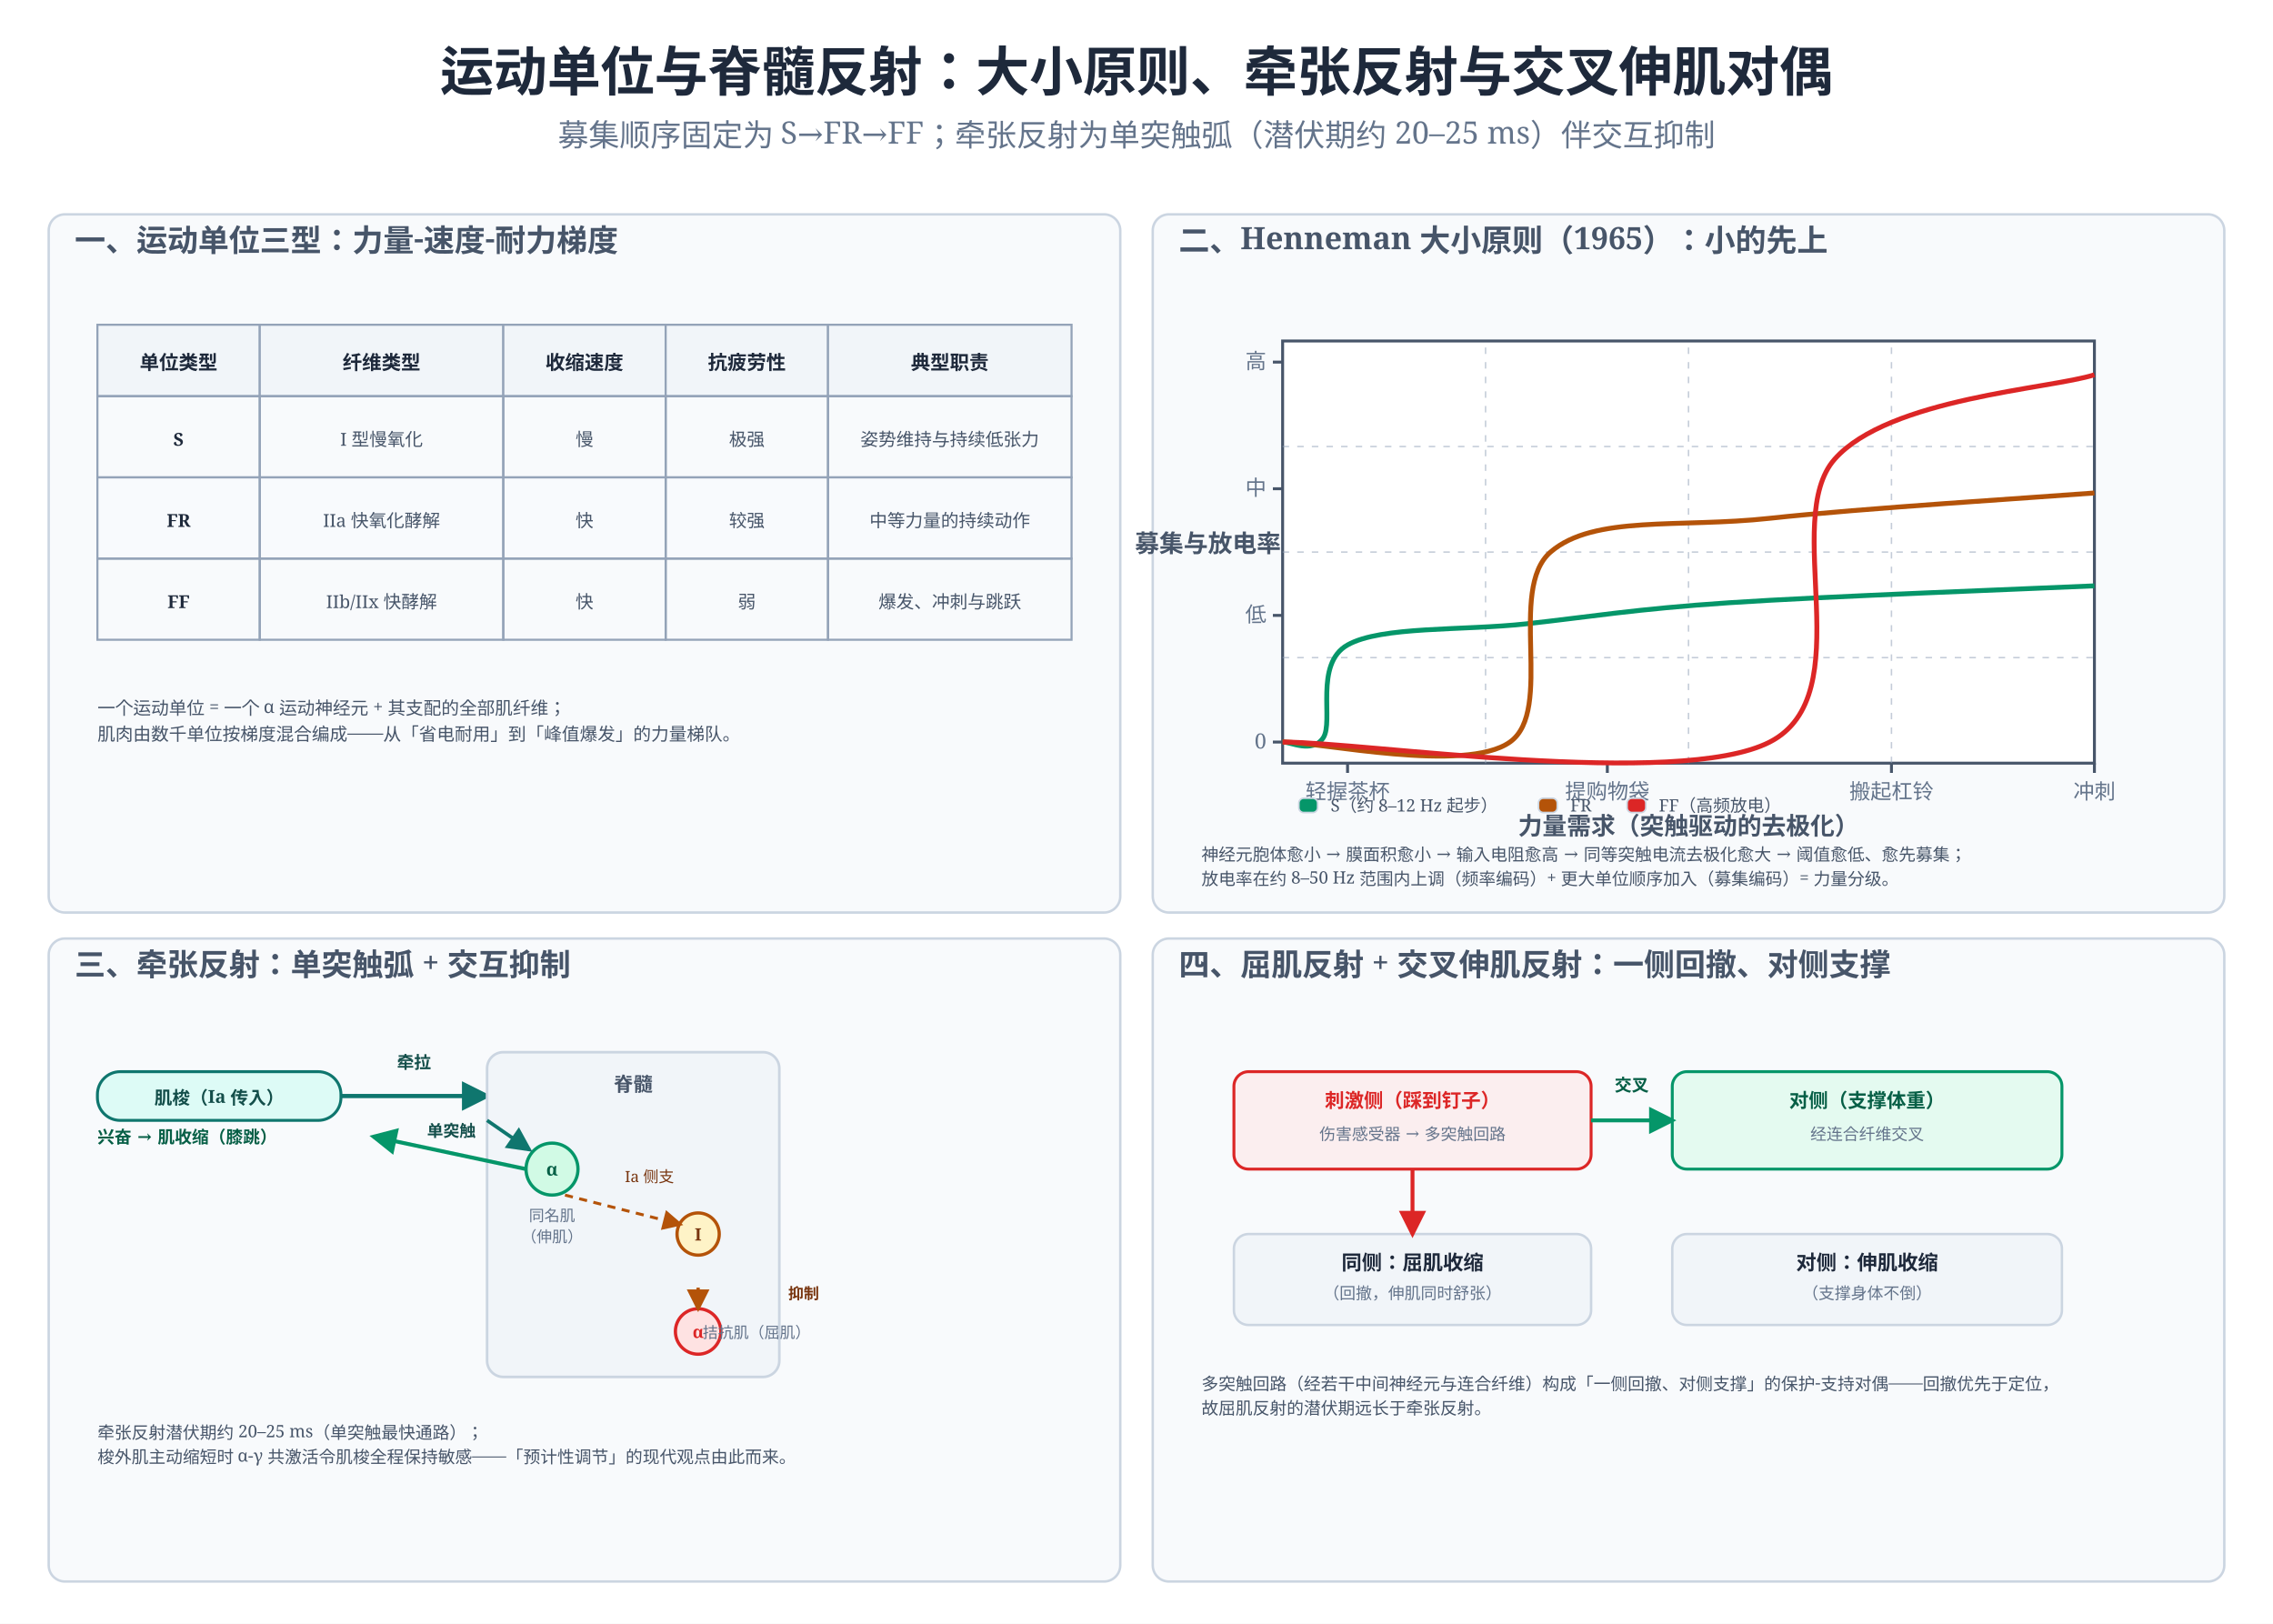
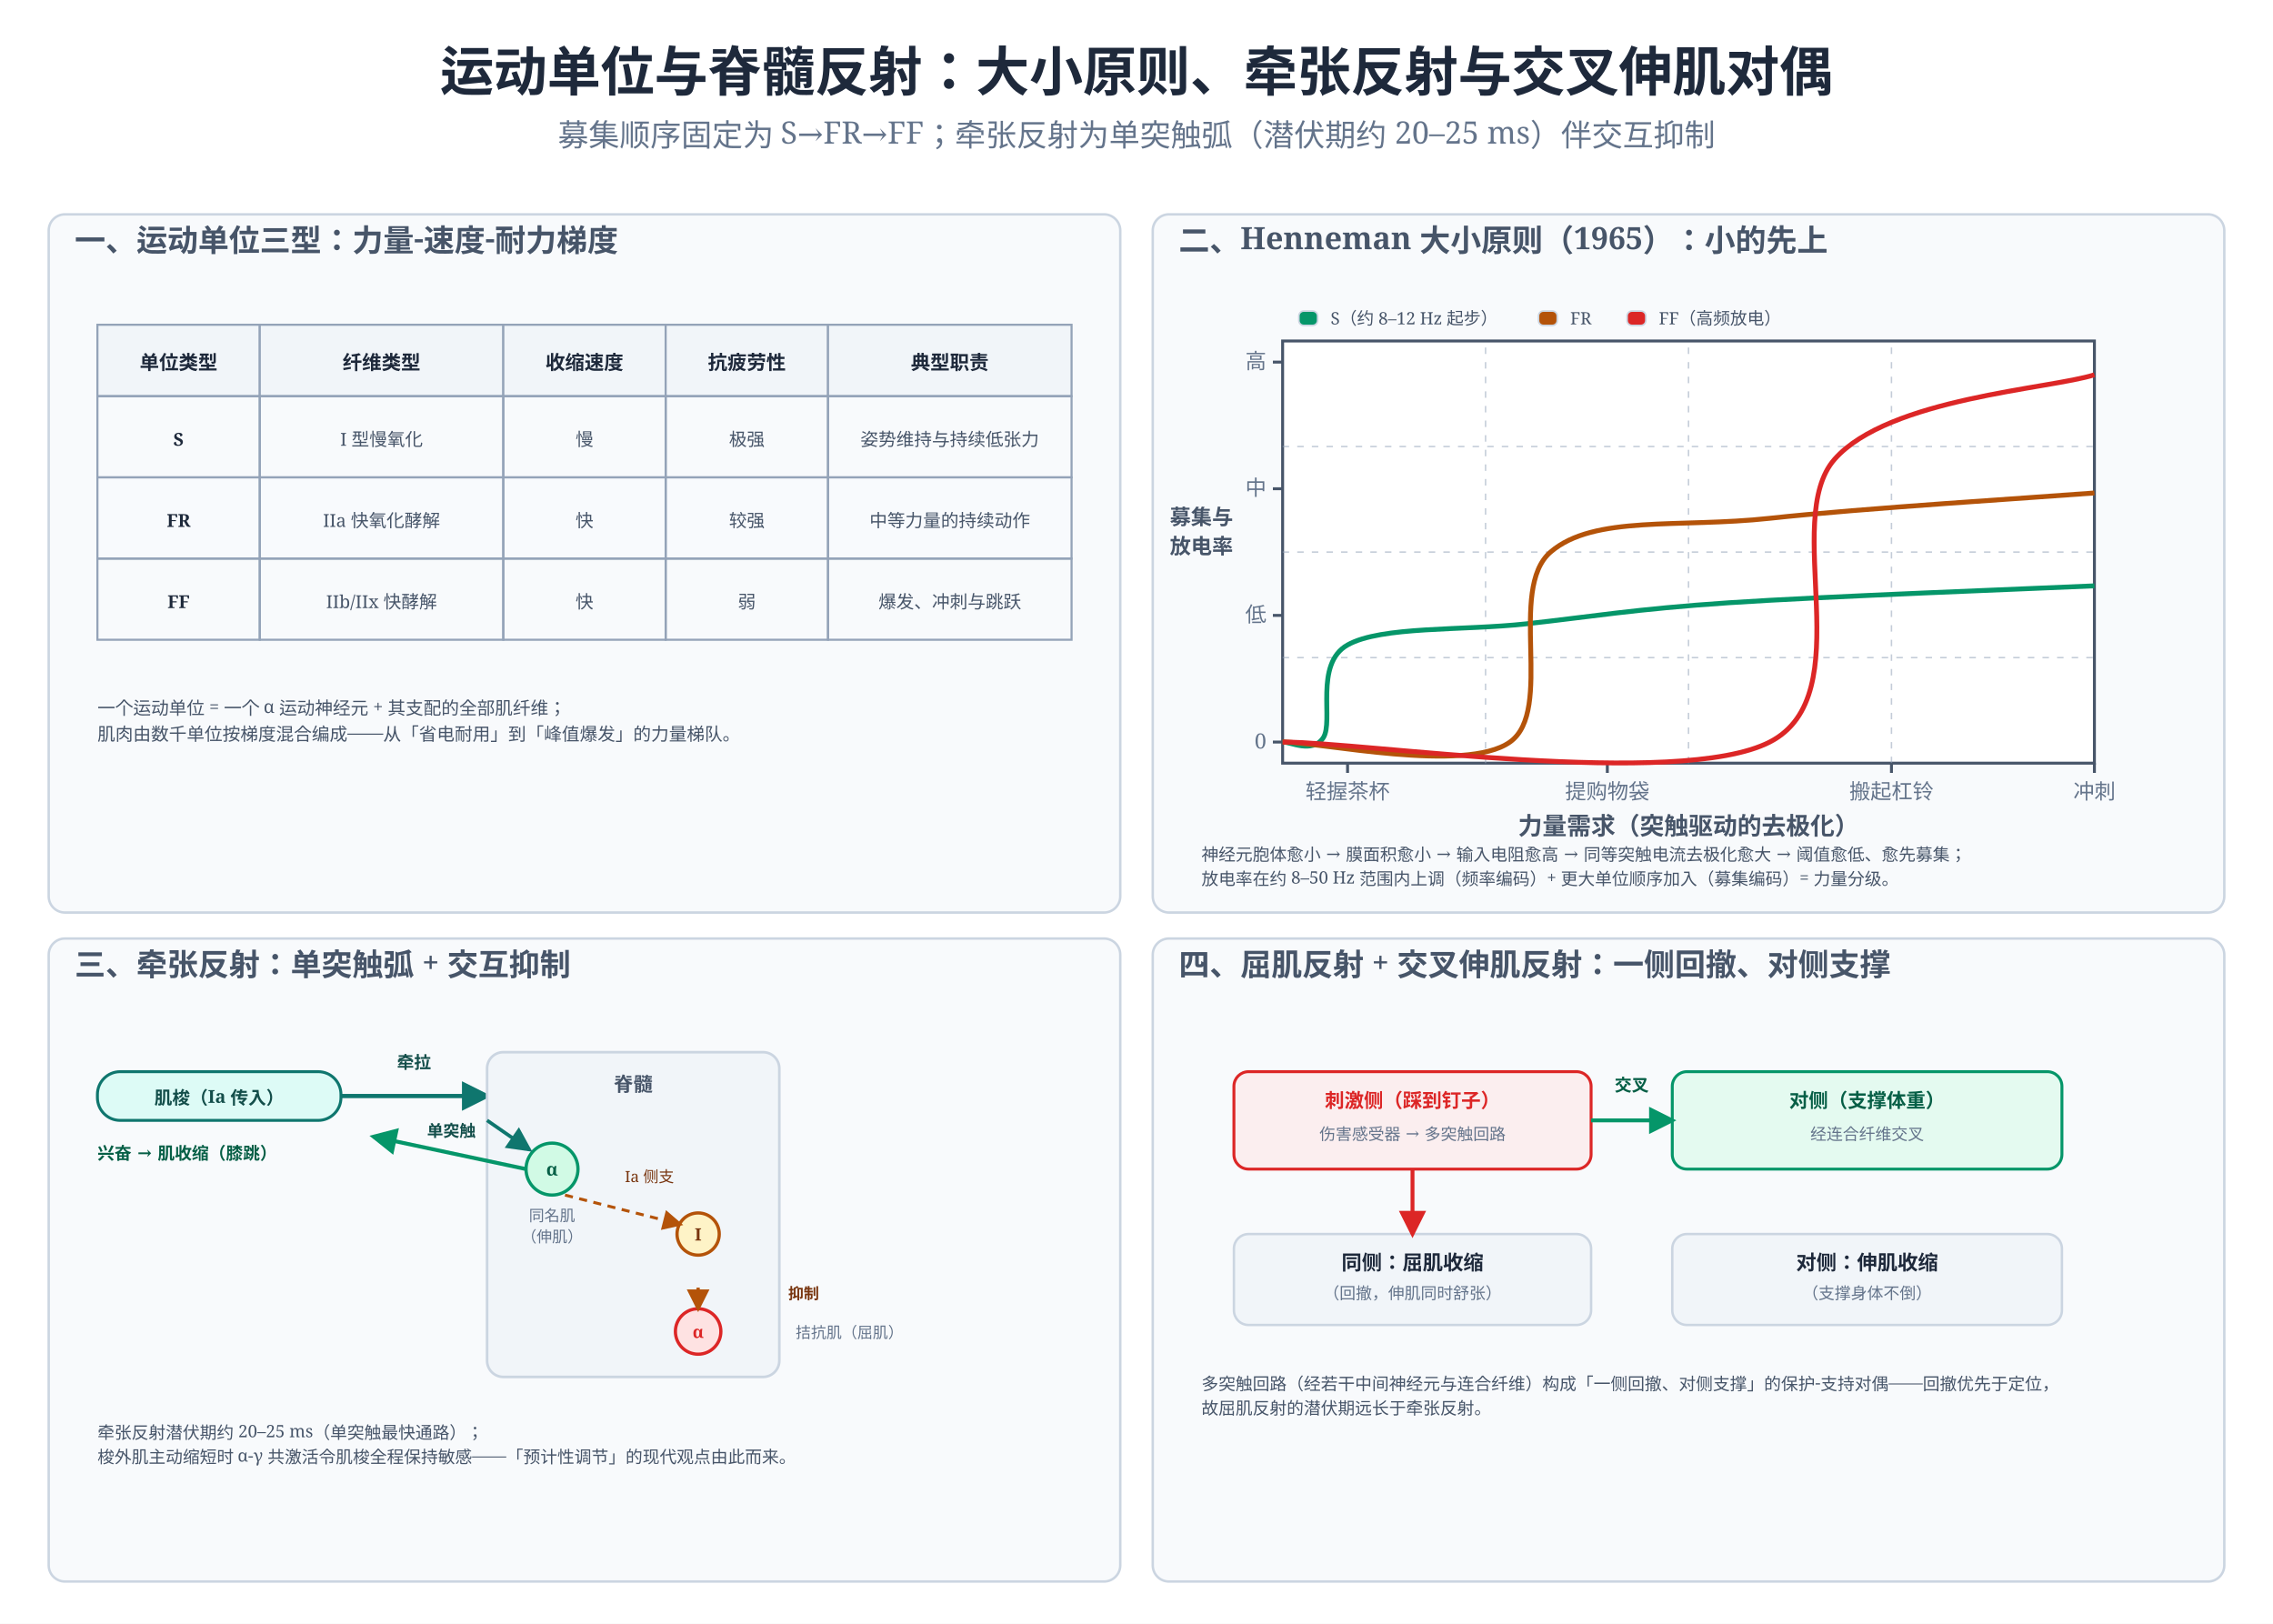
<svg xmlns="http://www.w3.org/2000/svg" width="1400" height="1000" viewBox="0 0 1400 1000" font-family="Noto Serif SC, LXGW WenKai, Songti SC, serif">
  <defs>
    <marker id="arr-ink" viewBox="0 0 10 10" refX="8.5" refY="5" markerWidth="7" markerHeight="7" orient="auto-start-reverse">
      <path d="M0,0 L10,5 L0,10 z" fill="#334155" />
    </marker>
    <marker id="arr-dna" viewBox="0 0 10 10" refX="8.5" refY="5" markerWidth="7" markerHeight="7" orient="auto-start-reverse">
      <path d="M0,0 L10,5 L0,10 z" fill="#0f766e" />
    </marker>
    <marker id="arr-rna" viewBox="0 0 10 10" refX="8.5" refY="5" markerWidth="7" markerHeight="7" orient="auto-start-reverse">
      <path d="M0,0 L10,5 L0,10 z" fill="#b45309" />
    </marker>
    <marker id="arr-pro" viewBox="0 0 10 10" refX="8.5" refY="5" markerWidth="7" markerHeight="7" orient="auto-start-reverse">
      <path d="M0,0 L10,5 L0,10 z" fill="#6d28d9" />
    </marker>
    <marker id="arr-enz" viewBox="0 0 10 10" refX="8.5" refY="5" markerWidth="7" markerHeight="7" orient="auto-start-reverse">
      <path d="M0,0 L10,5 L0,10 z" fill="#be185d" />
    </marker>
    <marker id="arr-acc" viewBox="0 0 10 10" refX="8.5" refY="5" markerWidth="7" markerHeight="7" orient="auto-start-reverse">
      <path d="M0,0 L10,5 L0,10 z" fill="#0369a1" />
    </marker>
    <marker id="arr-ok" viewBox="0 0 10 10" refX="8.5" refY="5" markerWidth="7" markerHeight="7" orient="auto-start-reverse">
      <path d="M0,0 L10,5 L0,10 z" fill="#059669" />
    </marker>
    <marker id="arr-warn" viewBox="0 0 10 10" refX="8.5" refY="5" markerWidth="7" markerHeight="7" orient="auto-start-reverse">
      <path d="M0,0 L10,5 L0,10 z" fill="#b45309" />
    </marker>
    <marker id="arr-bad" viewBox="0 0 10 10" refX="8.5" refY="5" markerWidth="7" markerHeight="7" orient="auto-start-reverse">
      <path d="M0,0 L10,5 L0,10 z" fill="#dc2626" />
    </marker>
    <marker id="arr-mute" viewBox="0 0 10 10" refX="8.5" refY="5" markerWidth="7" markerHeight="7" orient="auto-start-reverse">
      <path d="M0,0 L10,5 L0,10 z" fill="#94a3b8" />
    </marker>
  </defs>
  <rect x="0" y="0" width="1400" height="1000" fill="#ffffff" />
  <text x="700" y="56" text-anchor="middle" font-size="33" font-weight="700" fill="#1e293b">运动单位与脊髓反射：大小原则、牵张反射与交叉伸肌对偶</text>
  <text x="700" y="90" text-anchor="middle" font-size="19" fill="#64748b">募集顺序固定为 S→FR→FF；牵张反射为单突触弧（潜伏期约 20–25 ms）伴交互抑制</text>
  <rect x="30" y="132" width="660" height="430" rx="10" fill="#f8fafc" stroke="#cbd5e1" stroke-width="1.5" />
  <text x="46" y="154.84" font-size="19" fill="#475569" font-weight="700">一、运动单位三型：力量-速度-耐力梯度</text>
  <rect x="60" y="200" width="100" height="44" fill="#f1f5f9" stroke="#94a3b8" stroke-width="1.3" />
  <text x="110" y="227.5" font-size="12" fill="#1e293b" text-anchor="middle" font-weight="700">单位类型</text>
  <rect x="160" y="200" width="150" height="44" fill="#f1f5f9" stroke="#94a3b8" stroke-width="1.3" />
  <text x="235" y="227.5" font-size="12" fill="#1e293b" text-anchor="middle" font-weight="700">纤维类型</text>
  <rect x="310" y="200" width="100" height="44" fill="#f1f5f9" stroke="#94a3b8" stroke-width="1.3" />
  <text x="360" y="227.5" font-size="12" fill="#1e293b" text-anchor="middle" font-weight="700">收缩速度</text>
  <rect x="410" y="200" width="100" height="44" fill="#f1f5f9" stroke="#94a3b8" stroke-width="1.3" />
  <text x="460" y="227.5" font-size="12" fill="#1e293b" text-anchor="middle" font-weight="700">抗疲劳性</text>
  <rect x="510" y="200" width="150" height="44" fill="#f1f5f9" stroke="#94a3b8" stroke-width="1.3" />
  <text x="585" y="227.5" font-size="12" fill="#1e293b" text-anchor="middle" font-weight="700">典型职责</text>
  <rect x="60" y="244" width="100" height="50" fill="none" stroke="#94a3b8" stroke-width="1.3" />
  <text x="110" y="274.5" font-size="11" fill="#1e293b" text-anchor="middle" font-weight="700">S</text>
  <rect x="160" y="244" width="150" height="50" fill="none" stroke="#94a3b8" stroke-width="1.3" />
  <text x="235" y="274.5" font-size="11" fill="#475569" text-anchor="middle" font-weight="500">I 型慢氧化</text>
  <rect x="310" y="244" width="100" height="50" fill="none" stroke="#94a3b8" stroke-width="1.3" />
  <text x="360" y="274.5" font-size="11" fill="#475569" text-anchor="middle" font-weight="500">慢</text>
  <rect x="410" y="244" width="100" height="50" fill="none" stroke="#94a3b8" stroke-width="1.3" />
  <text x="460" y="274.5" font-size="11" fill="#475569" text-anchor="middle" font-weight="500">极强</text>
  <rect x="510" y="244" width="150" height="50" fill="none" stroke="#94a3b8" stroke-width="1.3" />
  <text x="585" y="274.5" font-size="11" fill="#475569" text-anchor="middle" font-weight="500">姿势维持与持续低张力</text>
  <rect x="60" y="294" width="600" height="50" fill="#f8fafc" fill-opacity="0.85" />
  <rect x="60" y="294" width="100" height="50" fill="none" stroke="#94a3b8" stroke-width="1.3" />
  <text x="110" y="324.5" font-size="11" fill="#1e293b" text-anchor="middle" font-weight="700">FR</text>
  <rect x="160" y="294" width="150" height="50" fill="none" stroke="#94a3b8" stroke-width="1.3" />
  <text x="235" y="324.5" font-size="11" fill="#475569" text-anchor="middle" font-weight="500">IIa 快氧化酵解</text>
  <rect x="310" y="294" width="100" height="50" fill="none" stroke="#94a3b8" stroke-width="1.3" />
  <text x="360" y="324.5" font-size="11" fill="#475569" text-anchor="middle" font-weight="500">快</text>
  <rect x="410" y="294" width="100" height="50" fill="none" stroke="#94a3b8" stroke-width="1.3" />
  <text x="460" y="324.5" font-size="11" fill="#475569" text-anchor="middle" font-weight="500">较强</text>
  <rect x="510" y="294" width="150" height="50" fill="none" stroke="#94a3b8" stroke-width="1.3" />
  <text x="585" y="324.5" font-size="11" fill="#475569" text-anchor="middle" font-weight="500">中等力量的持续动作</text>
  <rect x="60" y="344" width="100" height="50" fill="none" stroke="#94a3b8" stroke-width="1.3" />
  <text x="110" y="374.5" font-size="11" fill="#1e293b" text-anchor="middle" font-weight="700">FF</text>
  <rect x="160" y="344" width="150" height="50" fill="none" stroke="#94a3b8" stroke-width="1.3" />
  <text x="235" y="374.5" font-size="11" fill="#475569" text-anchor="middle" font-weight="500">IIb/IIx 快酵解</text>
  <rect x="310" y="344" width="100" height="50" fill="none" stroke="#94a3b8" stroke-width="1.3" />
  <text x="360" y="374.5" font-size="11" fill="#475569" text-anchor="middle" font-weight="500">快</text>
  <rect x="410" y="344" width="100" height="50" fill="none" stroke="#94a3b8" stroke-width="1.3" />
  <text x="460" y="374.5" font-size="11" fill="#475569" text-anchor="middle" font-weight="500">弱</text>
  <rect x="510" y="344" width="150" height="50" fill="none" stroke="#94a3b8" stroke-width="1.3" />
  <text x="585" y="374.5" font-size="11" fill="#475569" text-anchor="middle" font-weight="500">爆发、冲刺与跳跃</text>
  <text x="60" y="440" font-size="11" fill="#475569">一个运动单位 = 一个 α 运动神经元 + 其支配的全部肌纤维；</text>
  <text x="60" y="456" font-size="11" fill="#475569">肌肉由数千单位按梯度混合编成——从「省电耐用」到「峰值爆发」的力量梯队。</text>
  <rect x="710" y="132" width="660" height="430" rx="10" fill="#f8fafc" stroke="#cbd5e1" stroke-width="1.5" />
  <text x="726" y="154.84" font-size="19" fill="#475569" font-weight="700">二、Henneman 大小原则（1965）：小的先上</text>
  <rect x="790" y="210" width="500" height="260" fill="#ffffff" stroke="#475569" stroke-width="1.8" />
  <line x1="790" y1="405" x2="1290" y2="405" stroke="#94a3b8" stroke-width="0.9" stroke-dasharray="4 5" opacity="0.55" />
  <line x1="915" y1="470" x2="915" y2="210" stroke="#94a3b8" stroke-width="0.9" stroke-dasharray="4 5" opacity="0.55" />
  <line x1="790" y1="340" x2="1290" y2="340" stroke="#94a3b8" stroke-width="0.9" stroke-dasharray="4 5" opacity="0.55" />
  <line x1="1040" y1="470" x2="1040" y2="210" stroke="#94a3b8" stroke-width="0.9" stroke-dasharray="4 5" opacity="0.55" />
  <line x1="790" y1="275" x2="1290" y2="275" stroke="#94a3b8" stroke-width="0.9" stroke-dasharray="4 5" opacity="0.55" />
  <line x1="1165" y1="470" x2="1165" y2="210" stroke="#94a3b8" stroke-width="0.9" stroke-dasharray="4 5" opacity="0.55" />
  <line x1="830" y1="470" x2="830" y2="476" stroke="#475569" stroke-width="1.8" />
  <text x="830" y="492" font-size="13" fill="#64748b" text-anchor="middle">轻握茶杯</text>
  <line x1="990" y1="470" x2="990" y2="476" stroke="#475569" stroke-width="1.8" />
  <text x="990" y="492" font-size="13" fill="#64748b" text-anchor="middle">提购物袋</text>
  <line x1="1165" y1="470" x2="1165" y2="476" stroke="#475569" stroke-width="1.8" />
  <text x="1165" y="492" font-size="13" fill="#64748b" text-anchor="middle">搬起杠铃</text>
  <line x1="1290" y1="470" x2="1290" y2="476" stroke="#475569" stroke-width="1.8" />
  <text x="1290" y="492" font-size="13" fill="#64748b" text-anchor="middle">冲刺</text>
  <line x1="784" y1="457" x2="790" y2="457" stroke="#475569" stroke-width="1.8" />
  <text x="780" y="461" font-size="13" fill="#64748b" text-anchor="end">0</text>
  <line x1="784" y1="379" x2="790" y2="379" stroke="#475569" stroke-width="1.8" />
  <text x="780" y="383" font-size="13" fill="#64748b" text-anchor="end">低</text>
  <line x1="784" y1="301" x2="790" y2="301" stroke="#475569" stroke-width="1.8" />
  <text x="780" y="305" font-size="13" fill="#64748b" text-anchor="end">中</text>
  <line x1="784" y1="223" x2="790" y2="223" stroke="#475569" stroke-width="1.8" />
  <text x="780" y="227" font-size="13" fill="#64748b" text-anchor="end">高</text>
  <text x="1040" y="514" font-size="15" fill="#475569" text-anchor="middle" font-weight="600">力量需求（突触驱动的去极化）</text>
-   <text x="744" y="340" font-size="15" fill="#475569" text-anchor="middle" font-weight="600">募集与放电率</text>
+   <text x="740" y="323" font-size="13" fill="#475569" text-anchor="middle" font-weight="600">募集与</text>
+   <text x="740" y="341" font-size="13" fill="#475569" text-anchor="middle" font-weight="600">放电率</text>
  <path d="M790,457 C794.2,456.6 808.3,464.4 815,454.4 C821.7,444.4 809.2,408.9 830,397.2 C850.8,385.5 900.8,388.5 940,384.2 C979.2,379.9 1006.7,375.1 1065,371.2 C1123.3,367.3 1252.5,362.5 1290,360.8" fill="none" stroke="#059669" stroke-width="3" />
  <path d="M790,457 C813.3,457.0 902.5,476.5 930,457 C957.5,437.5 928.3,363.0 955,340 C981.7,317.0 1034.2,325.3 1090,319.2 C1145.8,313.1 1256.7,306.2 1290,303.6" fill="none" stroke="#b45309" stroke-width="3" />
  <path d="M790,457 C840.0,457.0 1033.3,486.0 1090,457 C1146.7,428.0 1096.7,320.5 1130,282.8 C1163.3,245.1 1263.3,239.5 1290,230.8" fill="none" stroke="#dc2626" stroke-width="3" />
-   <rect x="800" y="491.59" width="11.55" height="8.82" rx="3" fill="#059669" stroke="#cbd5e1" stroke-width="1" />
-   <text x="819.55" y="499.78" font-size="10.5" fill="#475569">S（约 8–12 Hz 起步）</text>
-   <rect x="947.6" y="491.59" width="11.55" height="8.82" rx="3" fill="#b45309" stroke="#cbd5e1" stroke-width="1" />
-   <text x="967.15" y="499.78" font-size="10.5" fill="#475569">FR</text>
-   <rect x="1002.17" y="491.59" width="11.55" height="8.82" rx="3" fill="#dc2626" stroke="#cbd5e1" stroke-width="1" />
-   <text x="1021.72" y="499.78" font-size="10.5" fill="#475569">FF（高频放电）</text>
+   <rect x="800" y="191.59" width="11.55" height="8.82" rx="3" fill="#059669" stroke="#cbd5e1" stroke-width="1" />
+   <text x="819.55" y="199.78" font-size="10.5" fill="#475569">S（约 8–12 Hz 起步）</text>
+   <rect x="947.6" y="191.59" width="11.55" height="8.82" rx="3" fill="#b45309" stroke="#cbd5e1" stroke-width="1" />
+   <text x="967.15" y="199.78" font-size="10.5" fill="#475569">FR</text>
+   <rect x="1002.17" y="191.59" width="11.55" height="8.82" rx="3" fill="#dc2626" stroke="#cbd5e1" stroke-width="1" />
+   <text x="1021.72" y="199.78" font-size="10.5" fill="#475569">FF（高频放电）</text>
  <text x="740" y="530" font-size="10.5" fill="#475569">神经元胞体愈小 → 膜面积愈小 → 输入电阻愈高 → 同等突触电流去极化愈大 → 阈值愈低、愈先募集；</text>
  <text x="740" y="545" font-size="10.5" fill="#475569">放电率在约 8–50 Hz 范围内上调（频率编码）+ 更大单位顺序加入（募集编码）= 力量分级。</text>
  <rect x="30" y="578" width="660" height="396" rx="10" fill="#f8fafc" stroke="#cbd5e1" stroke-width="1.5" />
  <text x="46" y="600.84" font-size="19" fill="#475569" font-weight="700">三、牵张反射：单突触弧 + 交互抑制</text>
  <rect x="60" y="660" width="150" height="30" rx="14" fill="#ccfbf1" fill-opacity="0.6" stroke="#0f766e" stroke-width="1.8" />
  <text x="135" y="680" font-size="11" fill="#134e4a" text-anchor="middle" font-weight="700">肌梭（Ia 传入）</text>
  <line x1="210" y1="675" x2="300" y2="675" stroke="#0f766e" stroke-width="2.6" marker-end="url(#arr-dna)" />
  <text x="255" y="658" font-size="10.5" fill="#134e4a" text-anchor="middle" font-weight="700">牵拉</text>
  <rect x="300" y="648" width="180" height="200" rx="10" fill="#f1f5f9" stroke="#cbd5e1" stroke-width="1.6" />
  <text x="390" y="672" font-size="12" fill="#475569" text-anchor="middle" font-weight="700">脊髓</text>
  <circle cx="340" cy="720" r="16" fill="#d1fae5" stroke="#059669" stroke-width="2" />
  <text x="340" y="724" font-size="11" fill="#065f46" text-anchor="middle" font-weight="700">α</text>
  <text x="340" y="752" font-size="9.5" fill="#64748b" text-anchor="middle">同名肌</text>
  <text x="340" y="765" font-size="9.5" fill="#64748b" text-anchor="middle">（伸肌）</text>
  <line x1="300" y1="690" x2="326" y2="708" stroke="#0f766e" stroke-width="2.2" marker-end="url(#arr-dna)" />
  <text x="278" y="700" font-size="10" fill="#134e4a" text-anchor="middle" font-weight="700">单突触</text>
  <circle cx="430" cy="760" r="13" fill="#fef3c7" stroke="#b45309" stroke-width="2" />
  <text x="430" y="764" font-size="10.5" fill="#78350f" text-anchor="middle" font-weight="700">I</text>
  <line x1="348" y1="736" x2="419" y2="754" stroke="#b45309" stroke-width="1.8" stroke-dasharray="5 4" marker-end="url(#arr-rna)" />
  <text x="400" y="728" font-size="9.5" fill="#78350f" text-anchor="middle">Ia 侧支</text>
  <circle cx="430" cy="820" r="14" fill="#fee2e2" stroke="#dc2626" stroke-width="2" />
  <text x="430" y="824" font-size="10.5" fill="#dc2626" text-anchor="middle" font-weight="700">α</text>
-   <text x="466" y="824" font-size="9.5" fill="#64748b" text-anchor="middle">拮抗肌（屈肌）</text>
+   <text x="490" y="824" font-size="9.5" fill="#64748b">拮抗肌（屈肌）</text>
  <line x1="430" y1="793" x2="430" y2="806" stroke="#b45309" stroke-width="2" stroke-dasharray="5 4" marker-end="url(#arr-rna)" />
  <text x="495" y="800" font-size="9.5" fill="#78350f" text-anchor="middle" font-weight="700">抑制</text>
  <line x1="324" y1="720" x2="230" y2="700" stroke="#059669" stroke-width="2.4" marker-end="url(#arr-ok)" />
-   <text x="60" y="704" font-size="10.5" fill="#065f46" font-weight="700">兴奋 → 肌收缩（膝跳）</text>
+   <text x="60" y="714" font-size="10.5" fill="#065f46" font-weight="700">兴奋 → 肌收缩（膝跳）</text>
  <text x="60" y="886" font-size="10.5" fill="#475569">牵张反射潜伏期约 20–25 ms（单突触最快通路）；</text>
  <text x="60" y="901" font-size="10.5" fill="#475569">梭外肌主动缩短时 α-γ 共激活令肌梭全程保持敏感——「预计性调节」的现代观点由此而来。</text>
  <rect x="710" y="578" width="660" height="396" rx="10" fill="#f8fafc" stroke="#cbd5e1" stroke-width="1.5" />
  <text x="726" y="600.84" font-size="19" fill="#475569" font-weight="700">四、屈肌反射 + 交叉伸肌反射：一侧回撤、对侧支撑</text>
  <rect x="760" y="660" width="220" height="60" rx="9" fill="#fee2e2" fill-opacity="0.5" stroke="#dc2626" stroke-width="1.8" />
  <text x="870" y="682" font-size="12" fill="#dc2626" text-anchor="middle" font-weight="700">刺激侧（踩到钉子）</text>
  <text x="870" y="702" font-size="10" fill="#64748b" text-anchor="middle">伤害感受器 → 多突触回路</text>
  <rect x="760" y="760" width="220" height="56" rx="9" fill="#f1f5f9" stroke="#cbd5e1" stroke-width="1.5" />
  <text x="870" y="782" font-size="12.5" fill="#1e293b" text-anchor="middle" font-weight="700">同侧：屈肌收缩</text>
  <text x="870" y="800" font-size="10" fill="#64748b" text-anchor="middle">（回撤，伸肌同时舒张）</text>
  <rect x="1030" y="660" width="240" height="60" rx="9" fill="#d1fae5" fill-opacity="0.5" stroke="#059669" stroke-width="1.8" />
  <text x="1150" y="682" font-size="12" fill="#065f46" text-anchor="middle" font-weight="700">对侧（支撑体重）</text>
  <text x="1150" y="702" font-size="10" fill="#64748b" text-anchor="middle">经连合纤维交叉</text>
  <rect x="1030" y="760" width="240" height="56" rx="9" fill="#f1f5f9" stroke="#cbd5e1" stroke-width="1.5" />
  <text x="1150" y="782" font-size="12.5" fill="#1e293b" text-anchor="middle" font-weight="700">对侧：伸肌收缩</text>
  <text x="1150" y="800" font-size="10" fill="#64748b" text-anchor="middle">（支撑身体不倒）</text>
  <line x1="870" y1="720" x2="870" y2="760" stroke="#dc2626" stroke-width="2.4" marker-end="url(#arr-bad)" />
  <line x1="980" y1="690" x2="1030" y2="690" stroke="#059669" stroke-width="2.4" marker-end="url(#arr-ok)" />
  <text x="1005" y="672" font-size="10.5" fill="#065f46" text-anchor="middle" font-weight="700">交叉</text>
  <text x="740" y="856" font-size="10.5" fill="#475569">多突触回路（经若干中间神经元与连合纤维）构成「一侧回撤、对侧支撑」的保护-支持对偶——回撤优先于定位，</text>
  <text x="740" y="871" font-size="10.5" fill="#475569">故屈肌反射的潜伏期远长于牵张反射。</text>
</svg>
